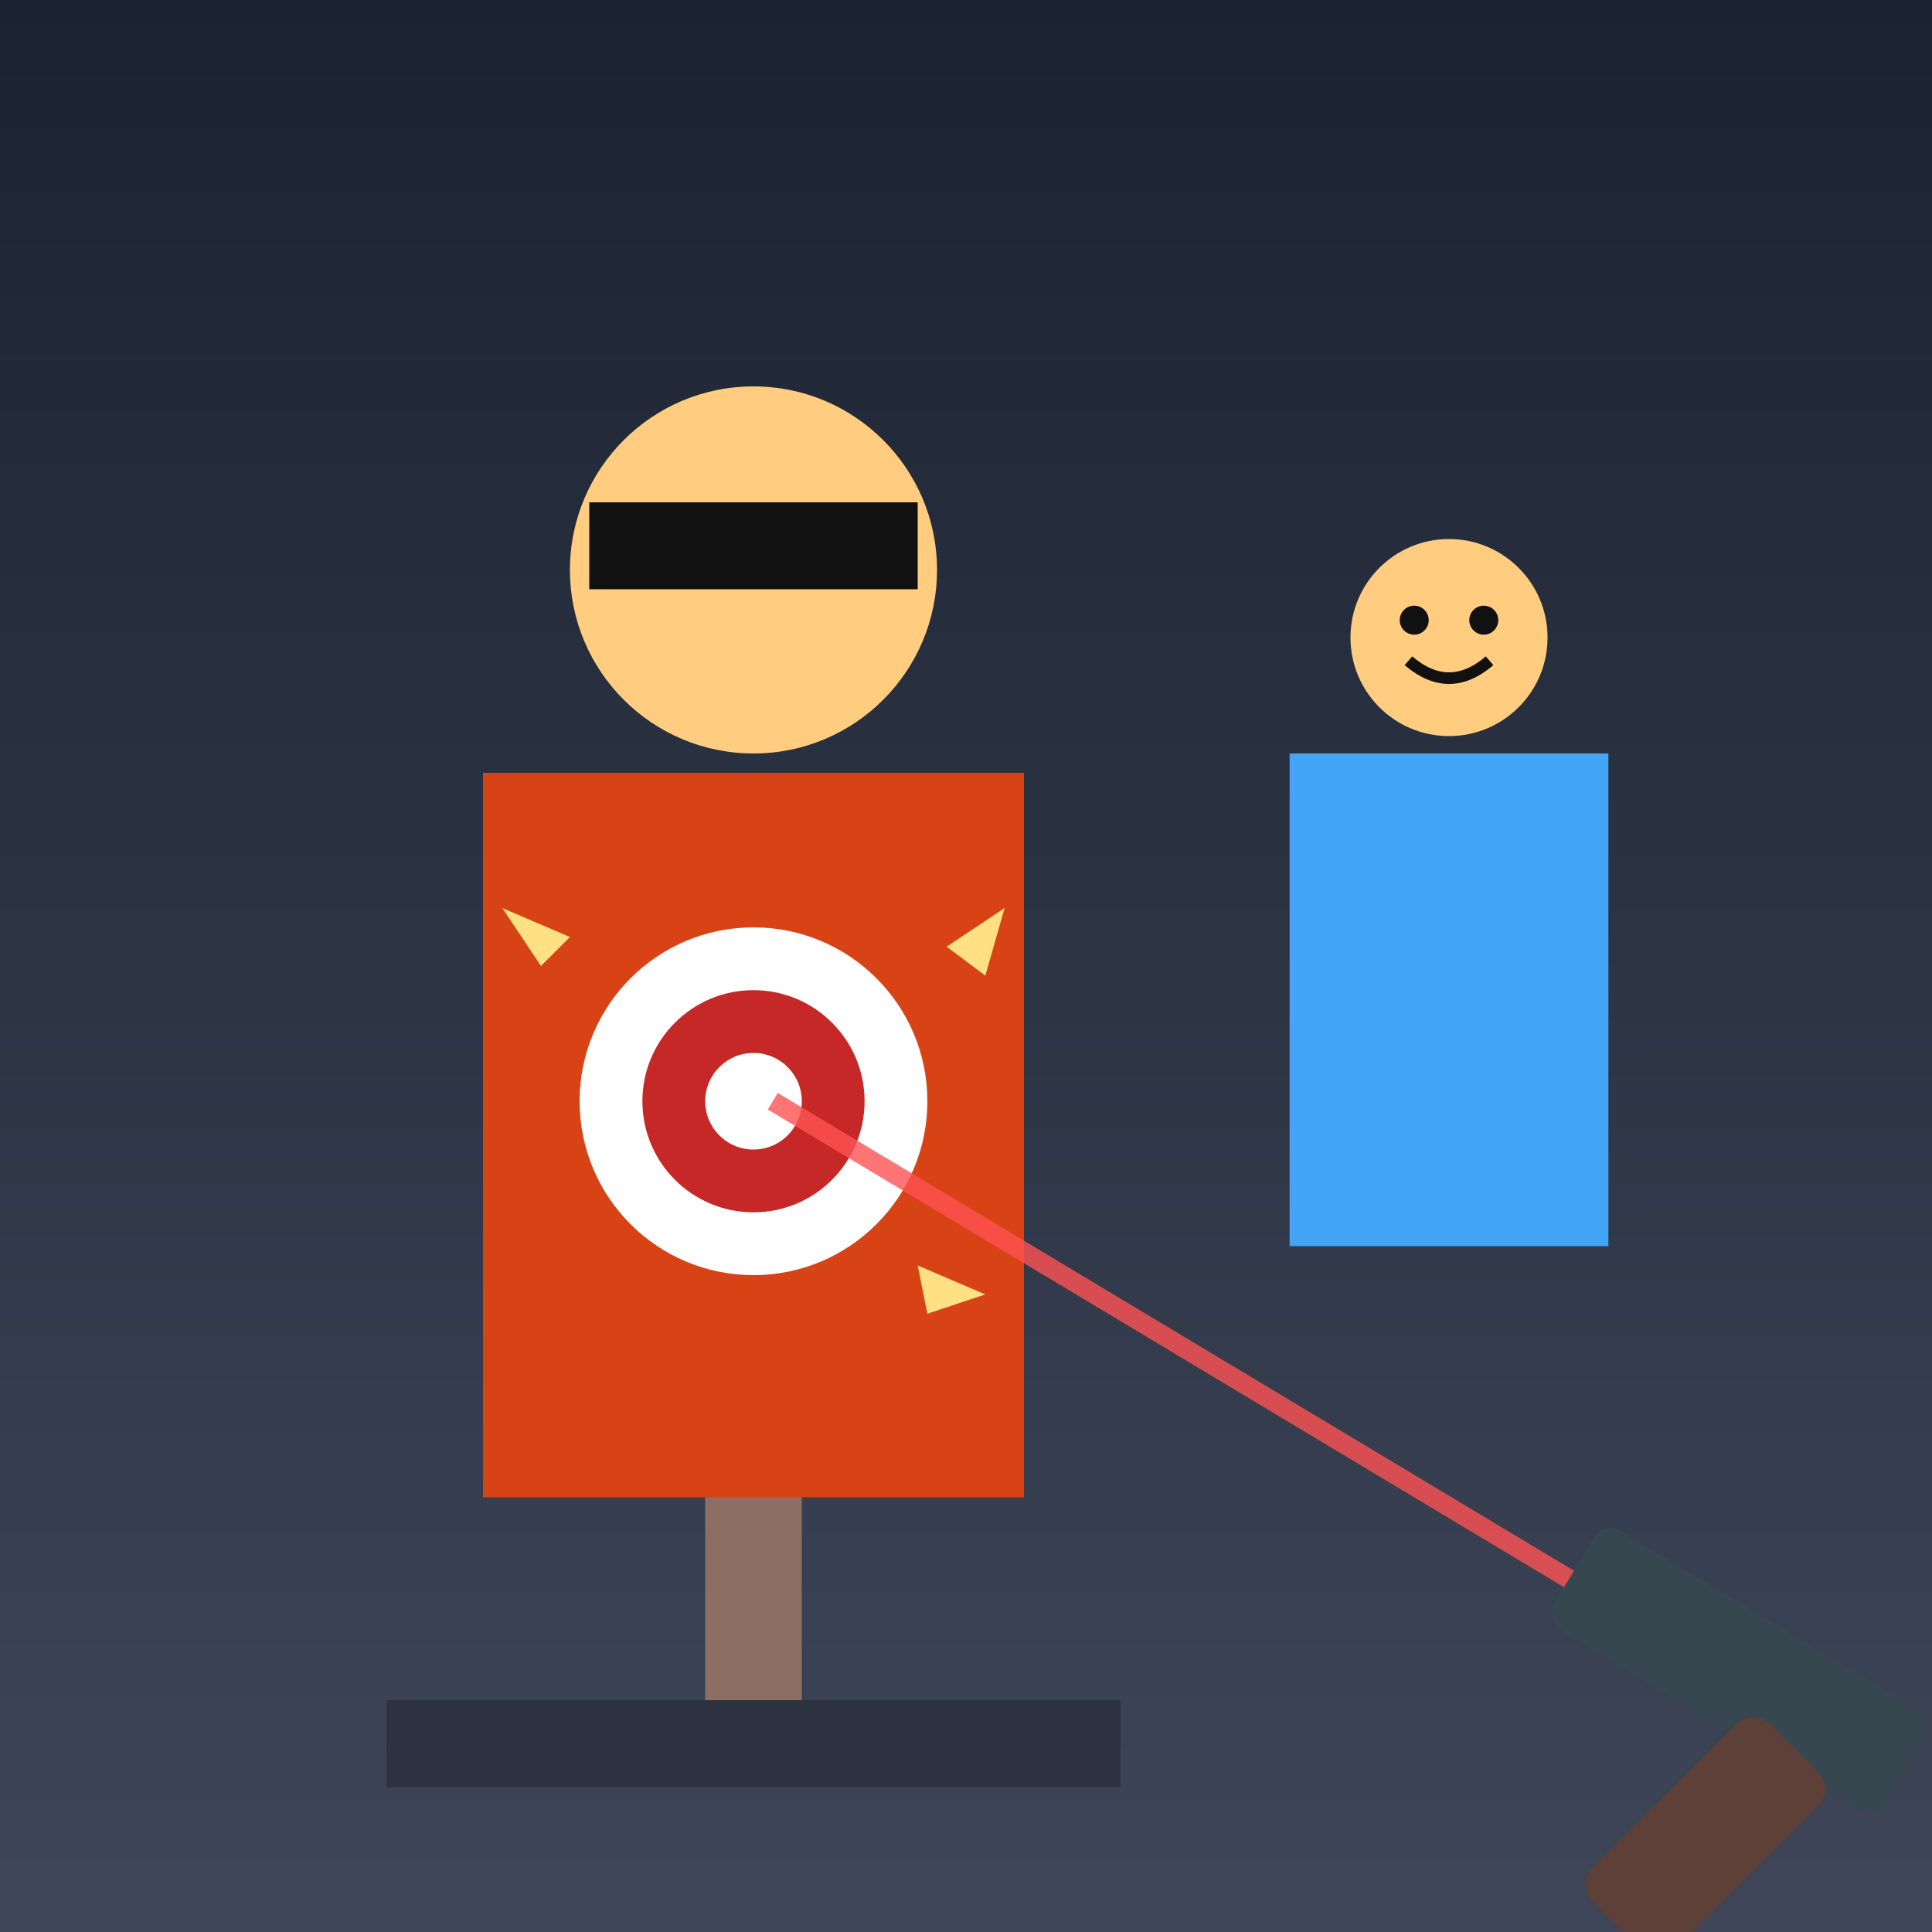
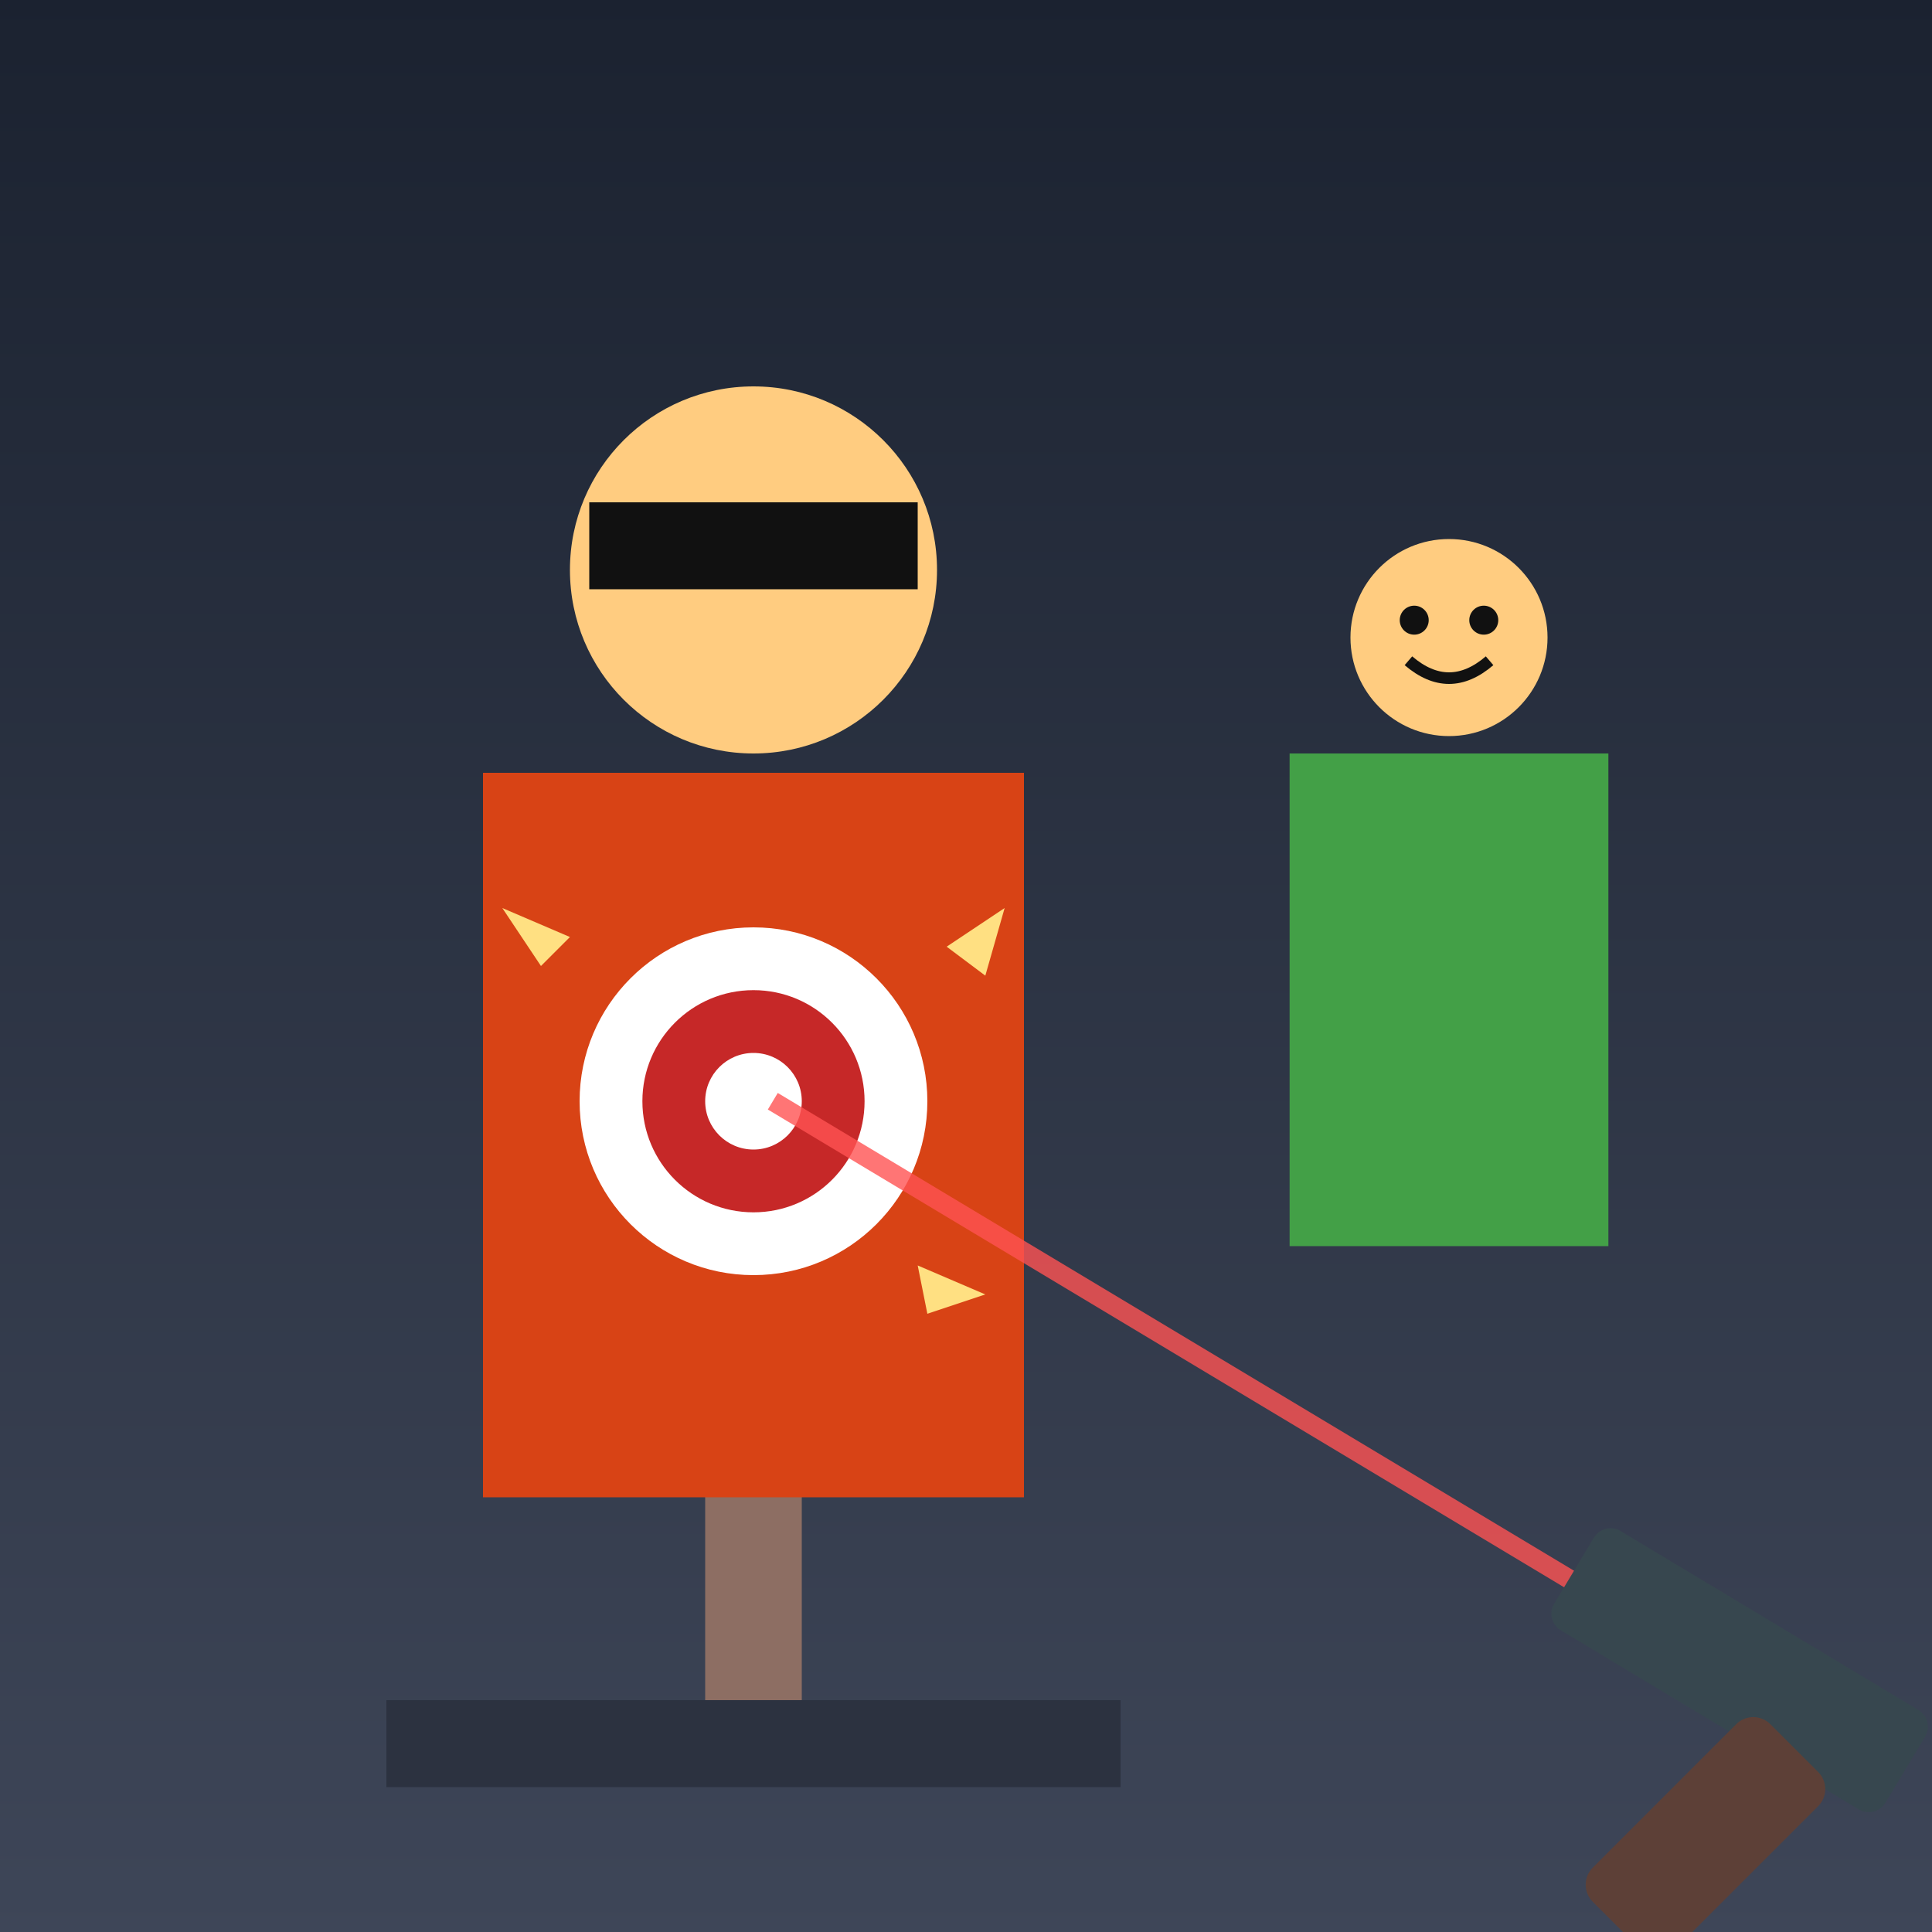
<svg xmlns="http://www.w3.org/2000/svg" viewBox="0 0 400 400">
  <defs>
    <linearGradient id="fondo" x1="0" y1="0" x2="0" y2="1">
      <stop offset="0" stop-color="#1b2230" />
      <stop offset="1" stop-color="#3e4658" />
    </linearGradient>
  </defs>
  <rect width="400" height="400" fill="url(#fondo)" />
  <g transform="translate(300 120) scale(0.6)">
    <rect x="-8" y="150" width="16" height="60" fill="#8d6e63" />
-     <rect x="-55" y="60" width="110" height="170" fill="#42a5f5" />
+     <rect x="-55" y="60" width="110" height="170" fill="#43a047" />
    <circle cx="0" cy="20" r="34" fill="#ffcc80" />
    <circle cx="-12" cy="14" r="5" fill="#111" />
    <circle cx="12" cy="14" r="5" fill="#111" />
    <path d="M-14 28 Q0 40 14 28" stroke="#111" stroke-width="4" fill="none" />
  </g>
  <rect x="146" y="296" width="20" height="60" fill="#8d6e63" />
  <rect x="100" y="160" width="112" height="150" fill="#d84315" />
  <circle cx="156" cy="228" r="36" fill="#fff" />
  <circle cx="156" cy="228" r="23" fill="#c62828" />
  <circle cx="156" cy="228" r="10" fill="#fff" />
  <circle cx="156" cy="118" r="38" fill="#ffcc80" />
  <rect x="122" y="104" width="68" height="18" fill="#111" />
  <rect x="80" y="352" width="152" height="18" fill="#2c3240" />
  <line x1="330" y1="330" x2="160" y2="228" stroke="#ff5252" stroke-width="4" opacity="0.8" />
  <g transform="translate(330 330) rotate(31)">
    <rect x="-6" y="-14" width="80" height="24" rx="4" fill="#37474f" />
    <rect x="40" y="6" width="24" height="52" rx="5" fill="#5d4037" transform="rotate(14 52 6)" />
  </g>
  <g fill="#ffe082">
    <path d="M196 196 l12 -8 -4 14z" />
    <path d="M118 194 l-14 -6 8 12z" />
    <path d="M190 262 l14 6 -12 4z" />
  </g>
</svg>
